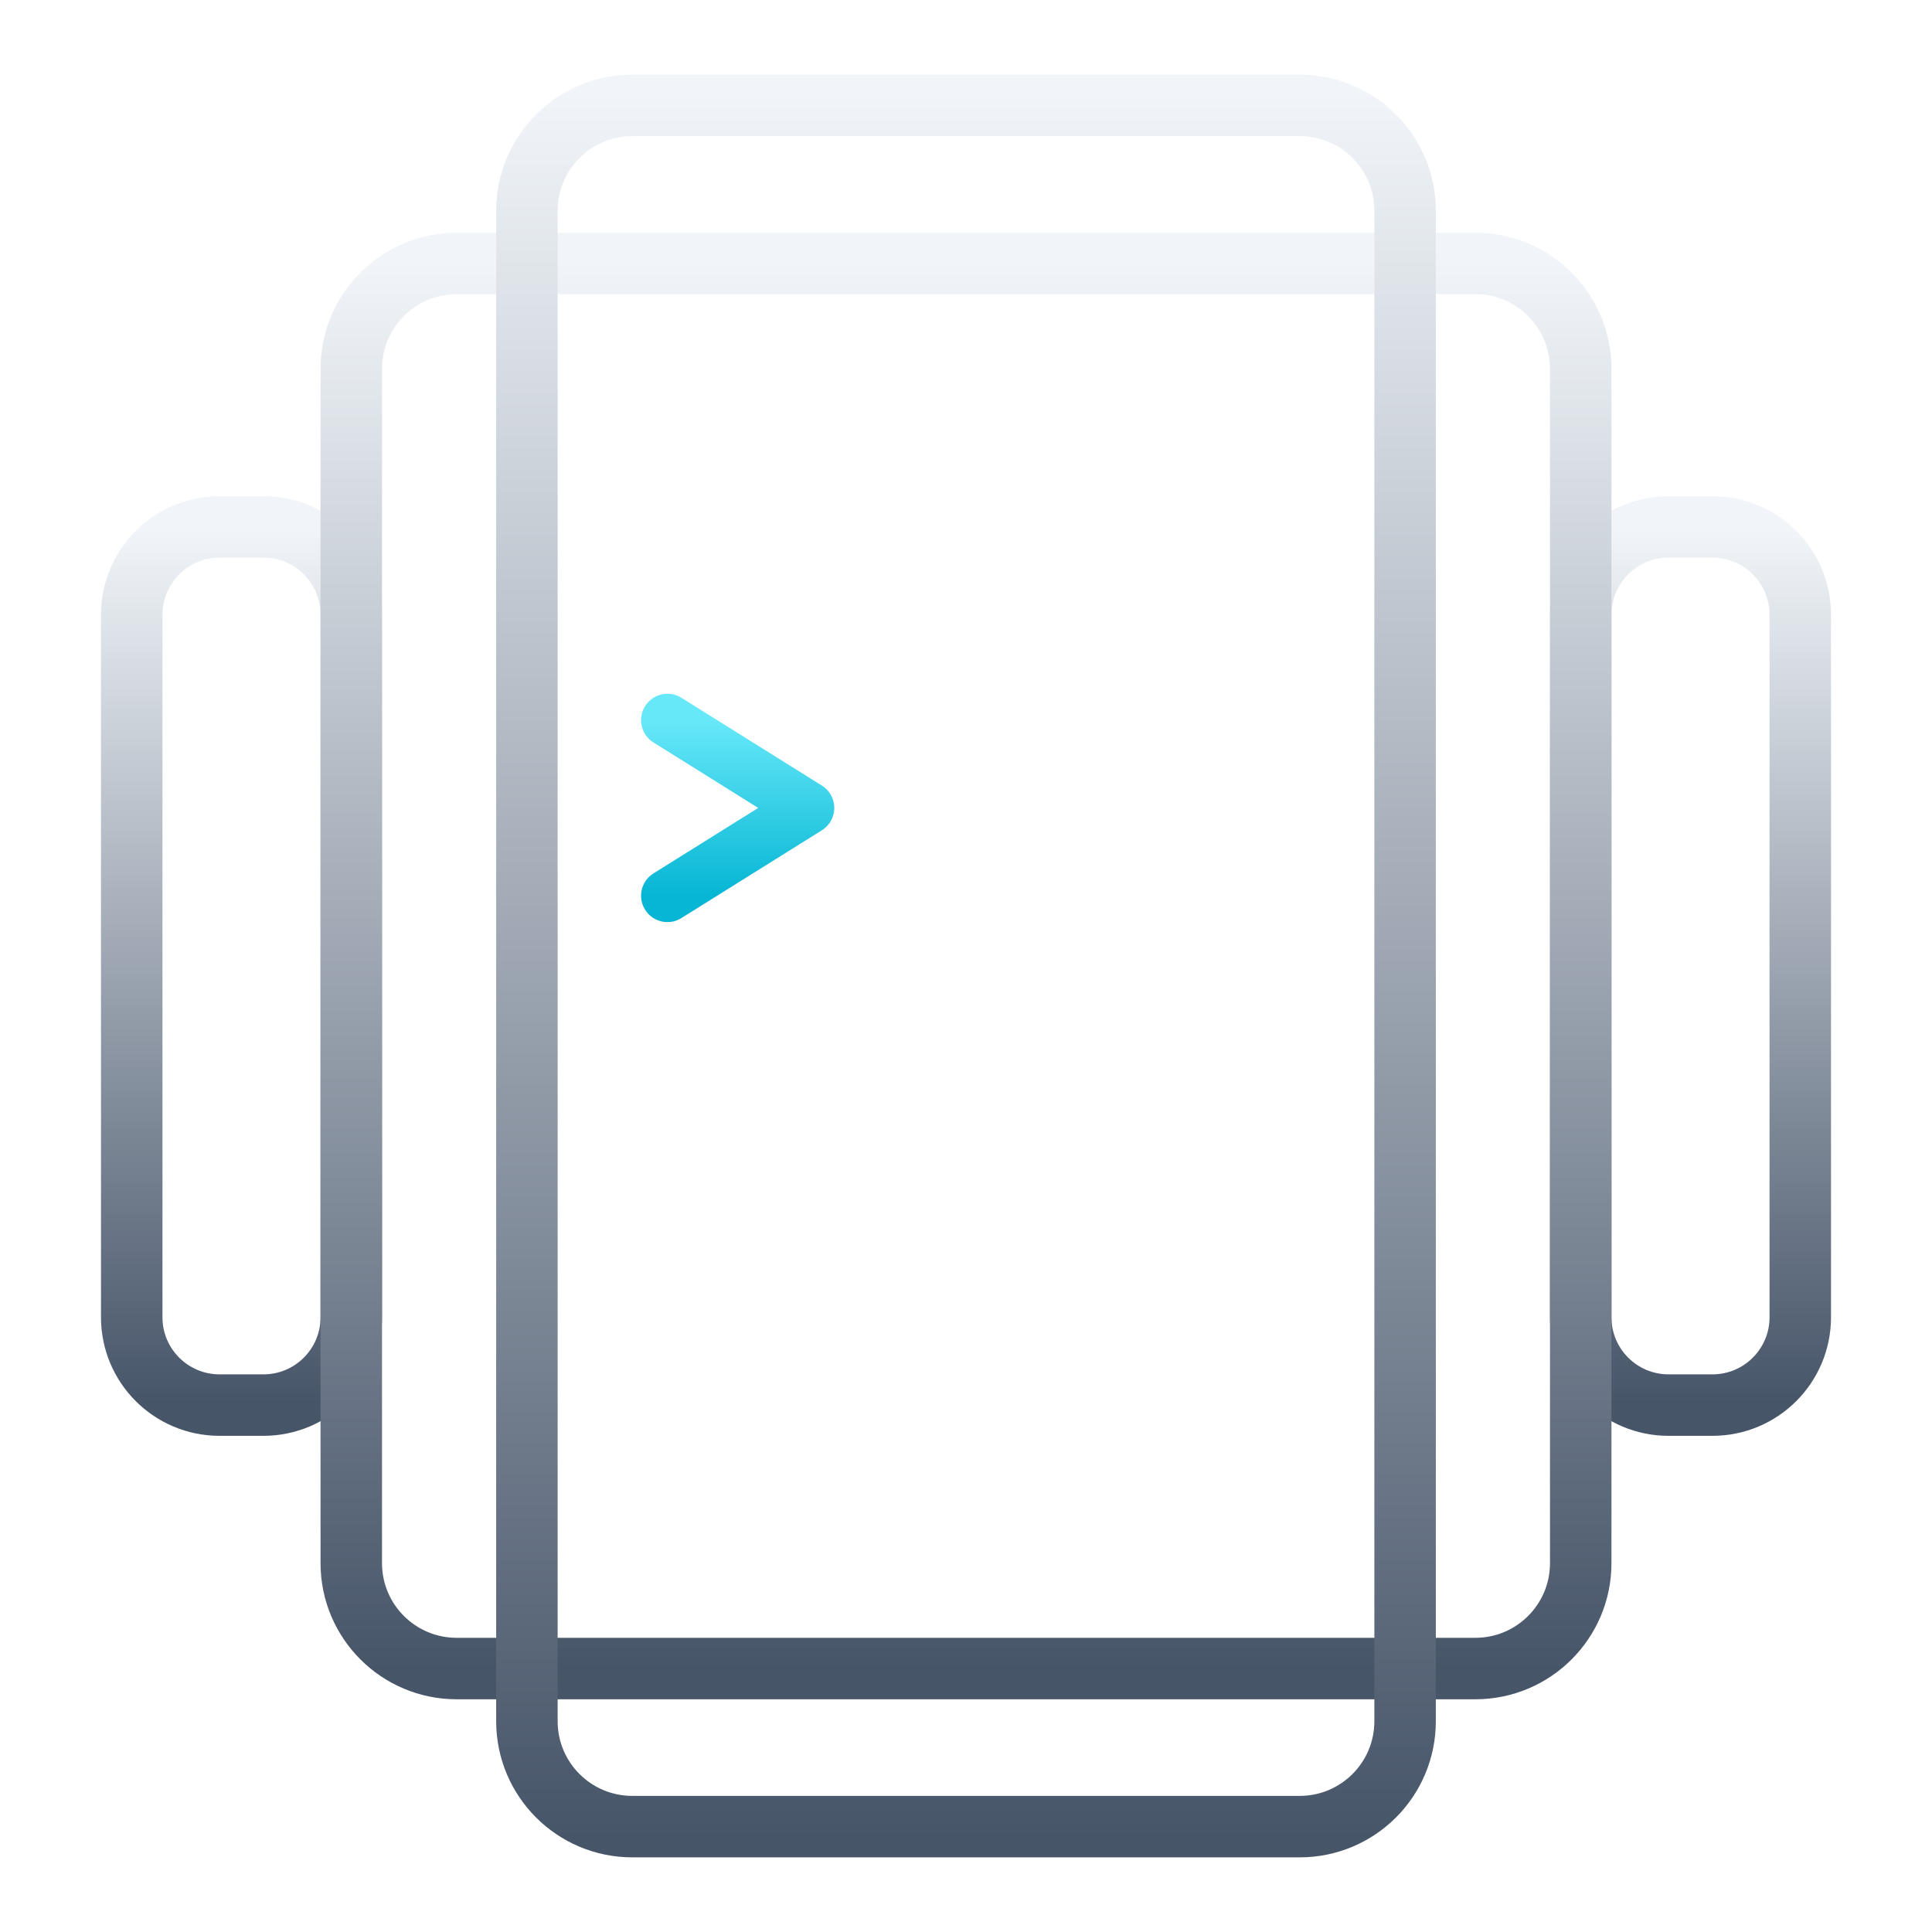
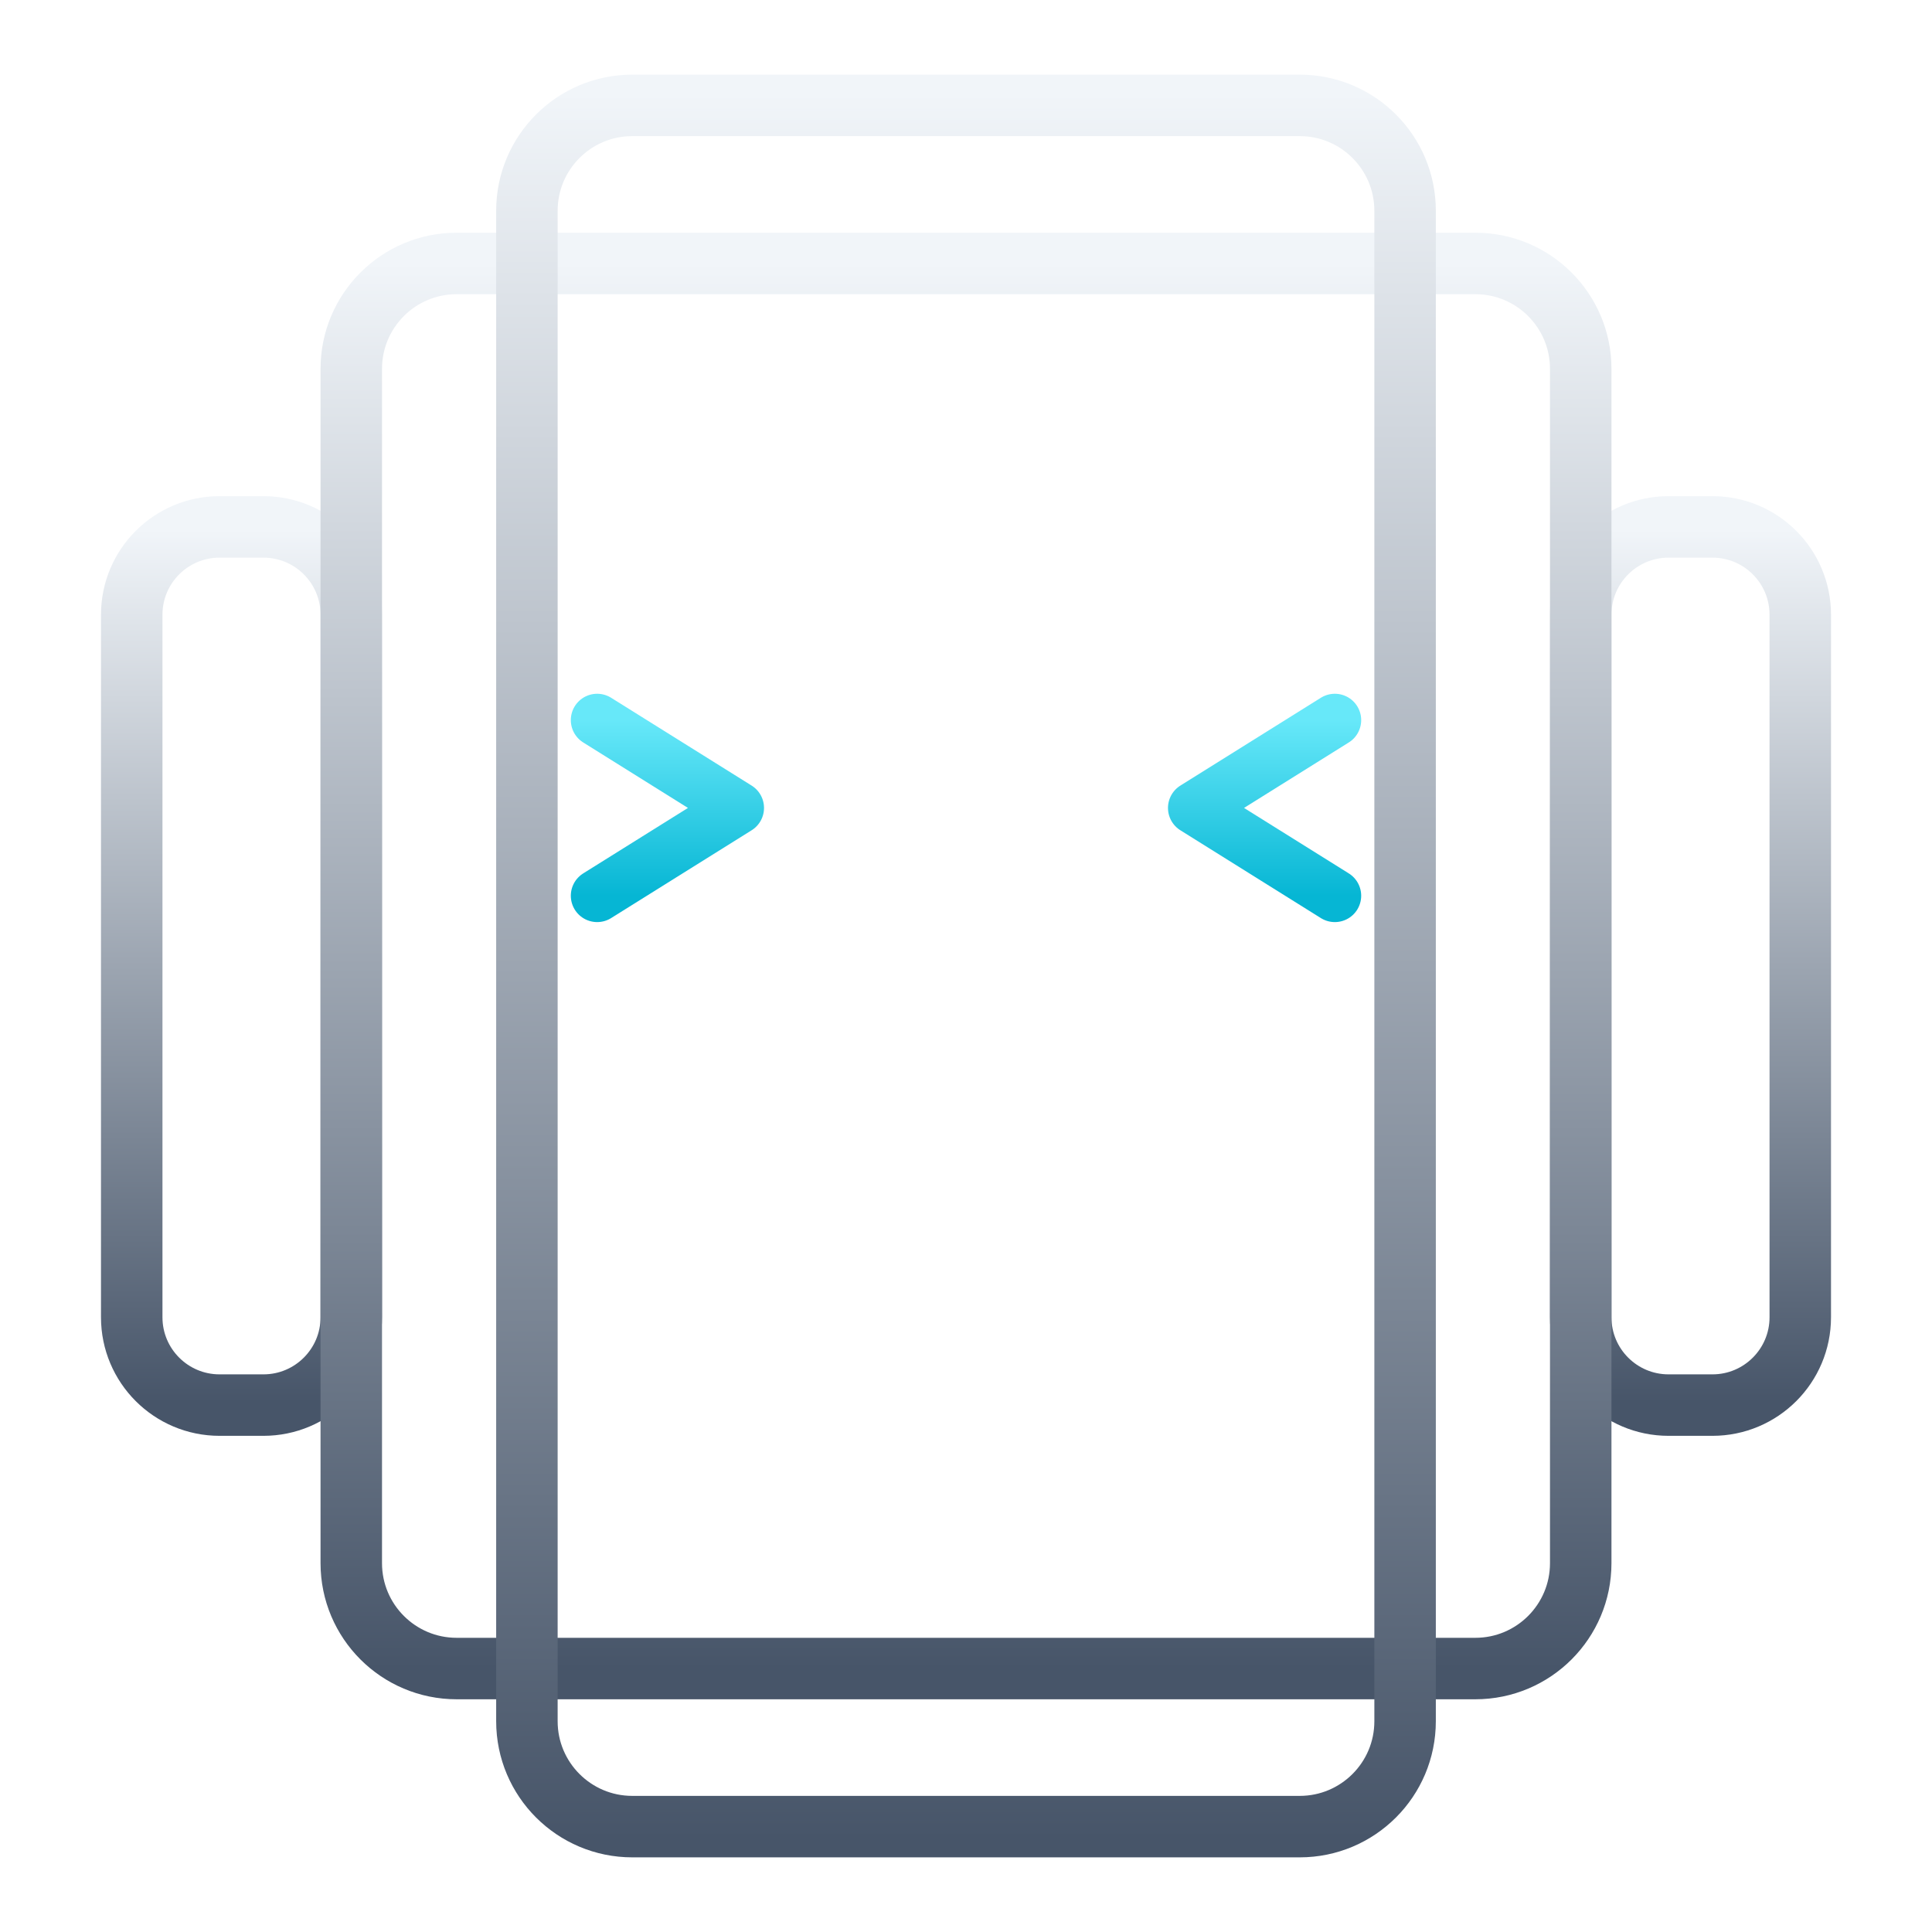
<svg xmlns="http://www.w3.org/2000/svg" viewBox="0 0 220 220" width="100%" height="100%">
  <defs>
    <linearGradient id="metalGrad" x1="0" y1="0" x2="0" y2="1">
      <stop offset="0%" stop-color="#F1F5F9" />
      <stop offset="100%" stop-color="#475569" />
    </linearGradient>
    <linearGradient id="cyanGlow" x1="0" y1="0" x2="0" y2="1">
      <stop offset="0%" stop-color="#67E8F9" />
      <stop offset="100%" stop-color="#06B6D4" />
    </linearGradient>
  </defs>
  <g transform="translate(0, 10)">
    <rect x="15" y="50" width="25" height="100" rx="10" fill="none" stroke="url(#metalGrad)" stroke-width="7" stroke-linecap="round" />
    <rect x="180" y="50" width="25" height="100" rx="10" fill="none" stroke="url(#metalGrad)" stroke-width="7" />
    <rect x="40" y="20" width="140" height="160" rx="12" fill="none" stroke="url(#metalGrad)" stroke-width="7" />
    <rect x="60" y="2" width="100" height="196" rx="12" fill="none" stroke="url(#metalGrad)" stroke-width="7" />
-     <path d="M 76 72 L 92 82 L 76 92" fill="none" stroke="url(#cyanGlow)" stroke-width="6" stroke-linecap="round" stroke-linejoin="round" />
-     <line x1="121" y1="92" x2="141" y2="92" stroke="url(#cyanGlow)" stroke-width="6" stroke-linecap="round" />
+     <path d="M 68 72 L 84 82 L 68 92" fill="none" stroke="url(#cyanGlow)" stroke-width="6" stroke-linecap="round" stroke-linejoin="round" />
+     <line x1="100" y1="92" x2="120" y2="92" stroke="url(#cyanGlow)" stroke-width="6" stroke-linecap="round" />
+     <path d="M 152 72 L 136 82 L 152 92" fill="none" stroke="url(#cyanGlow)" stroke-width="6" stroke-linecap="round" stroke-linejoin="round" />
  </g>
</svg>
